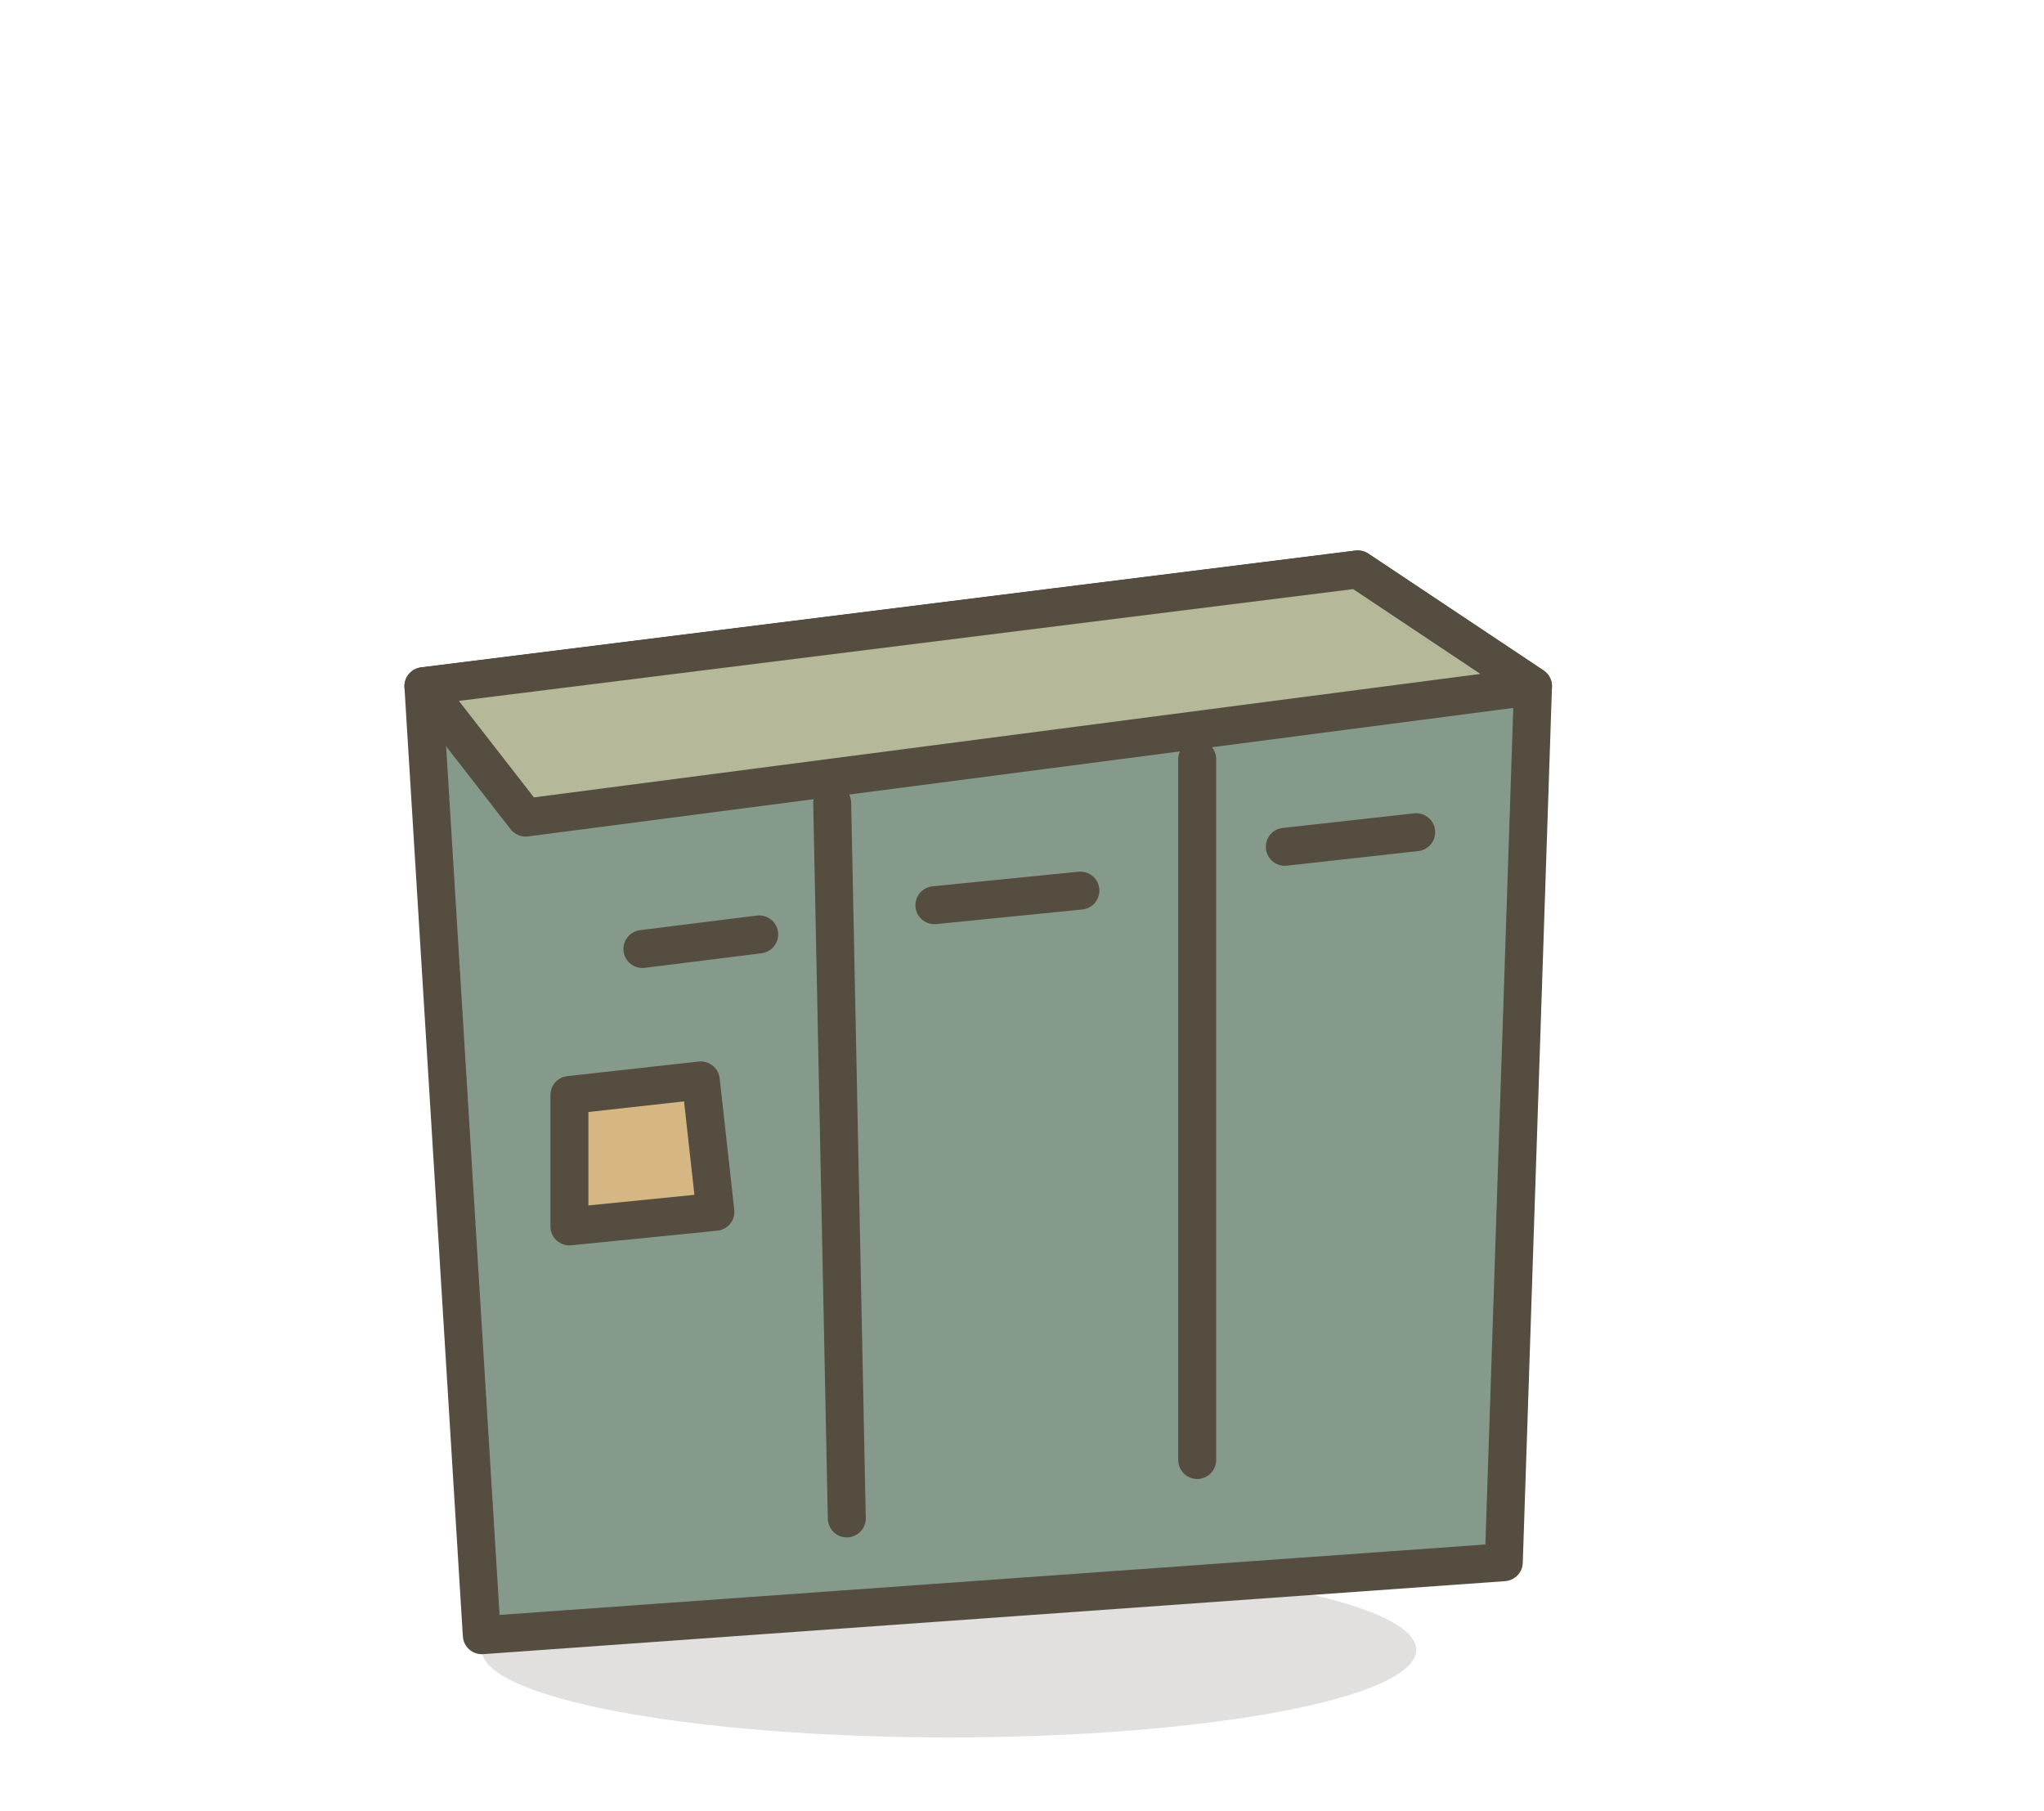
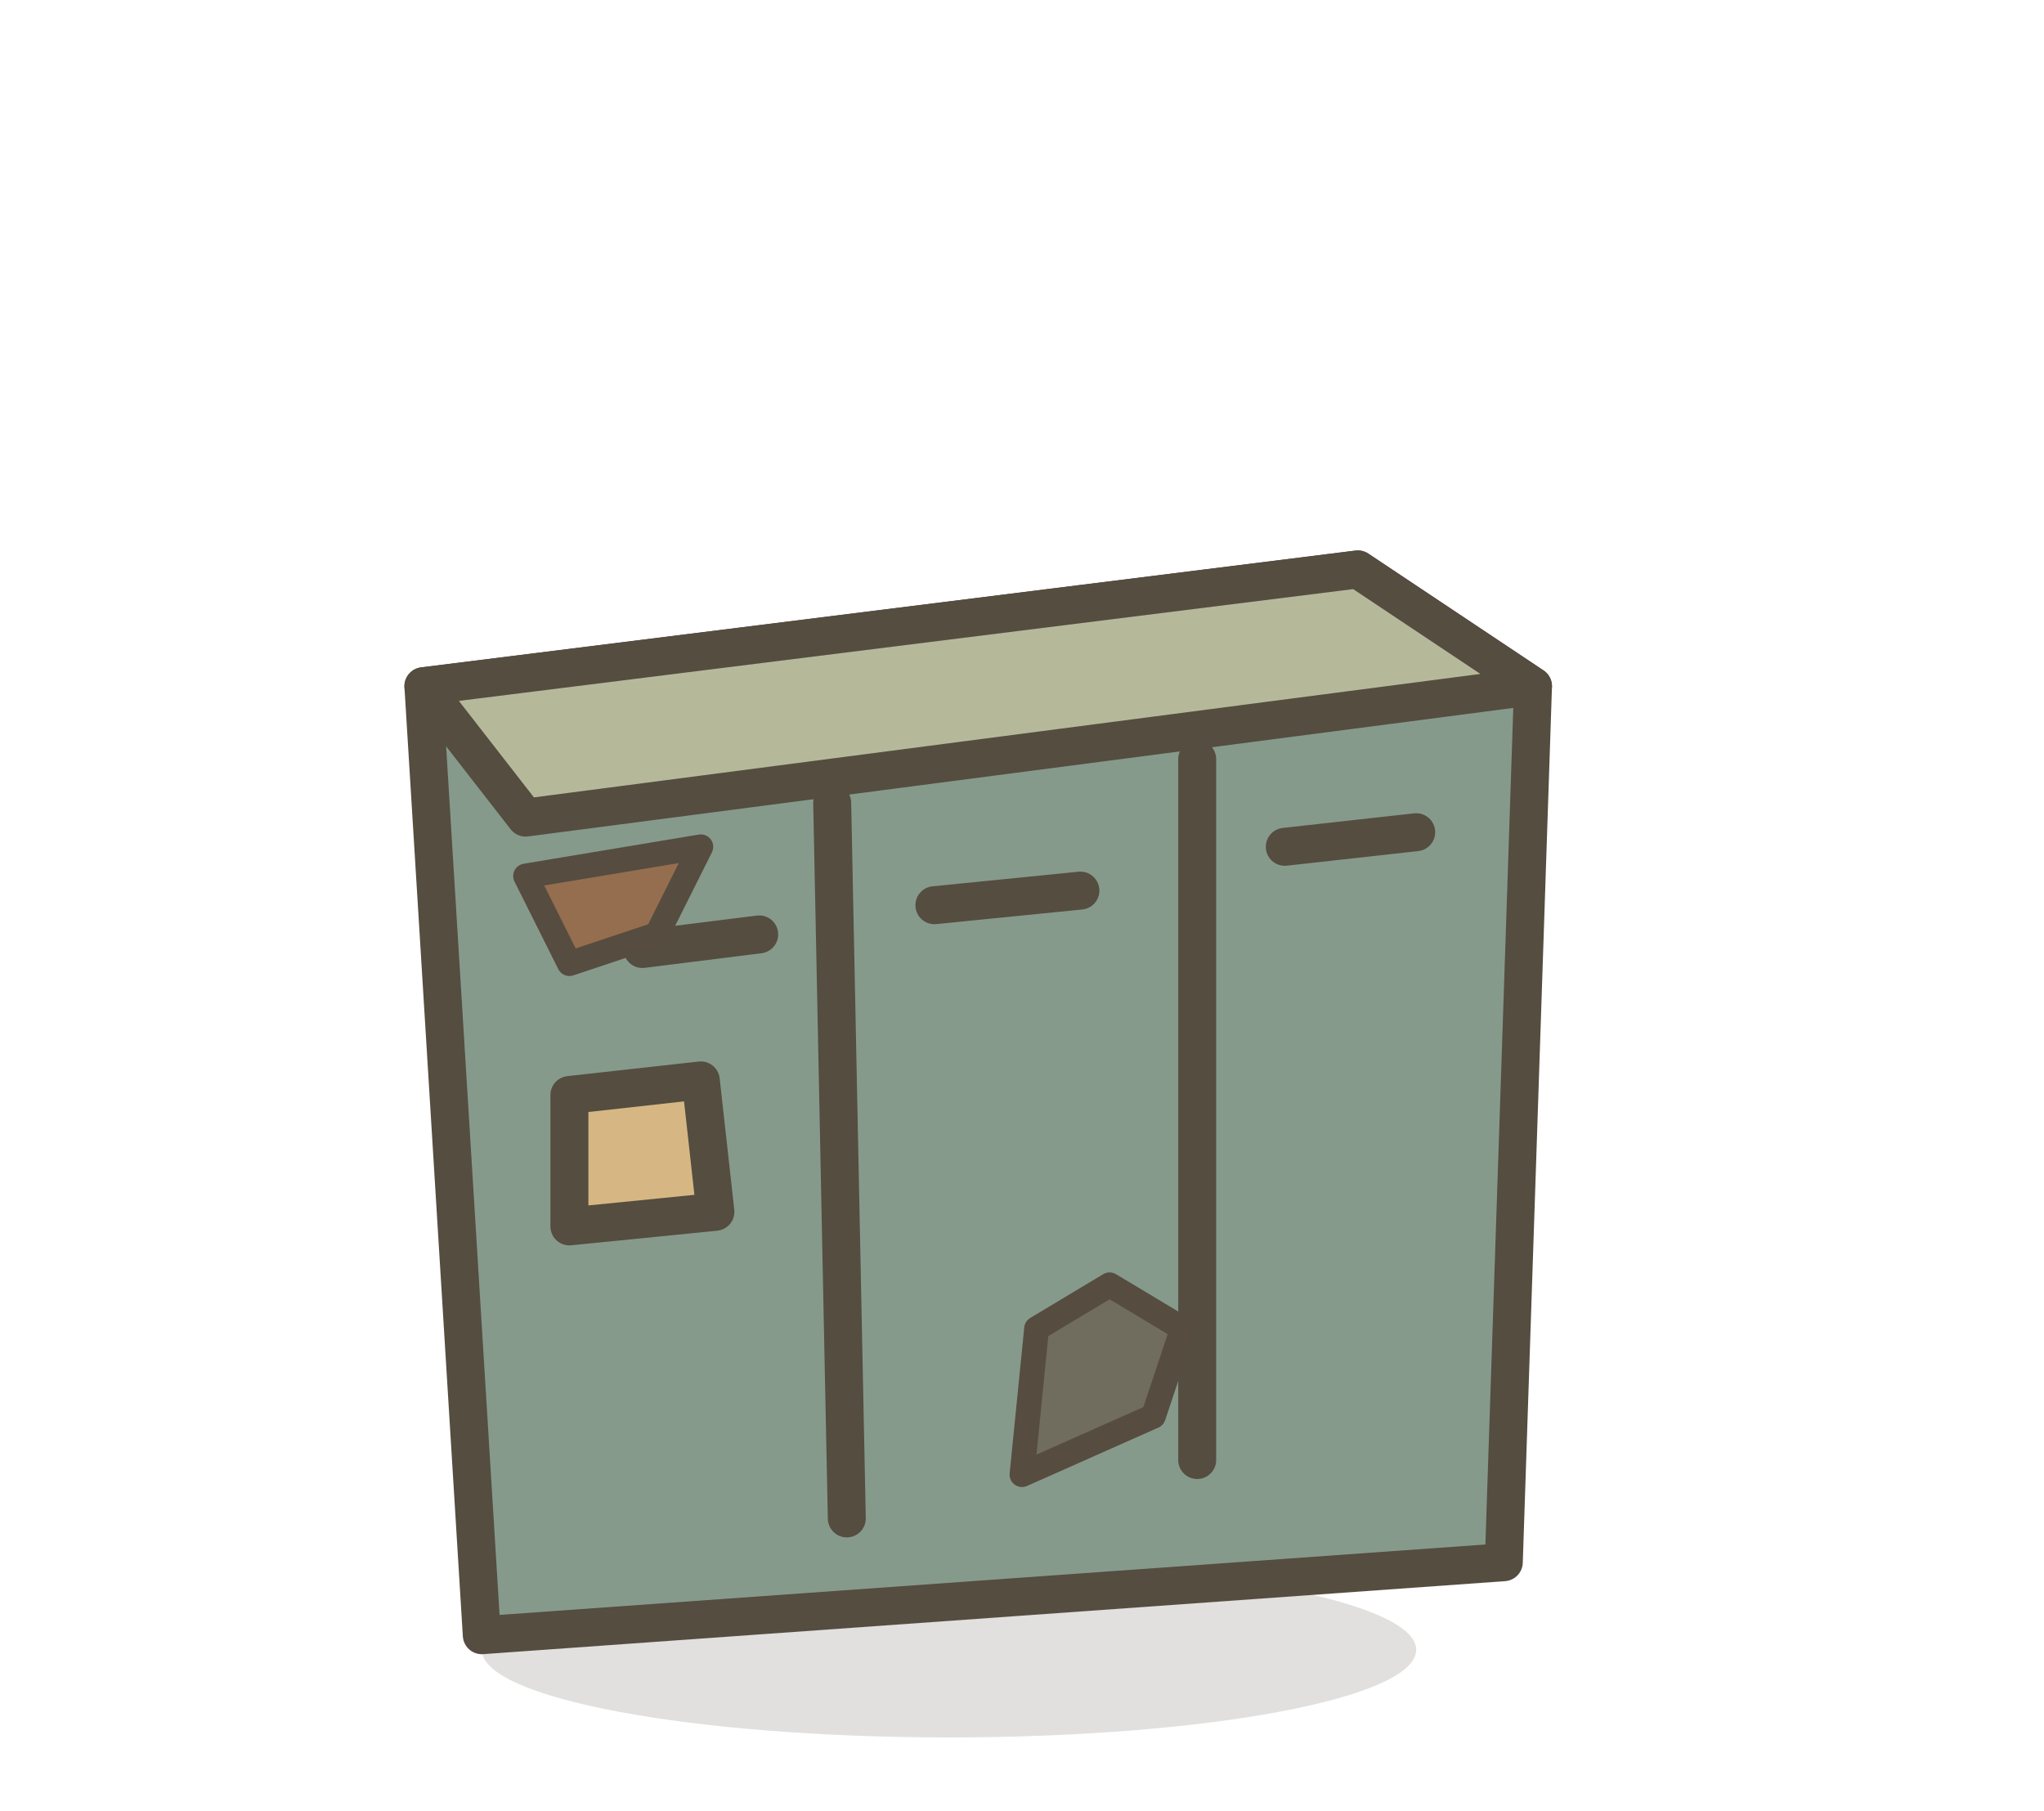
<svg xmlns="http://www.w3.org/2000/svg" width="140" height="124" viewBox="0 0 140 124">
  <ellipse cx="65" cy="113" rx="32" ry="6" fill="#55483c" opacity=".17" />
  <g stroke="#544d40" stroke-width="2.6" stroke-linejoin="round" stroke-linecap="round">
    <path fill="#869a8c" d="m29 47 64-8 12 8-2 60-70 5z" />
    <path fill="#b5b99a" d="m29 47 64-8 12 8-69 9z" />
    <path fill="none" d="m57 55 1 49m24-52v48m-38-35 8-1m12-2 10-1m14-3 9-1" />
    <path fill="#d6b783" d="m39 75 9-1 1 9-10 1z" />
+     <path d="m36 60 12-2-3 6-6 2z" fill="#956e50" stroke="#564c40" stroke-width="1.7" />
+     <path d="m71 91 5-3 5 3-2 6-9 4z" fill="#706d5e" stroke="#564c40" stroke-width="1.7" />
  </g>
</svg>
